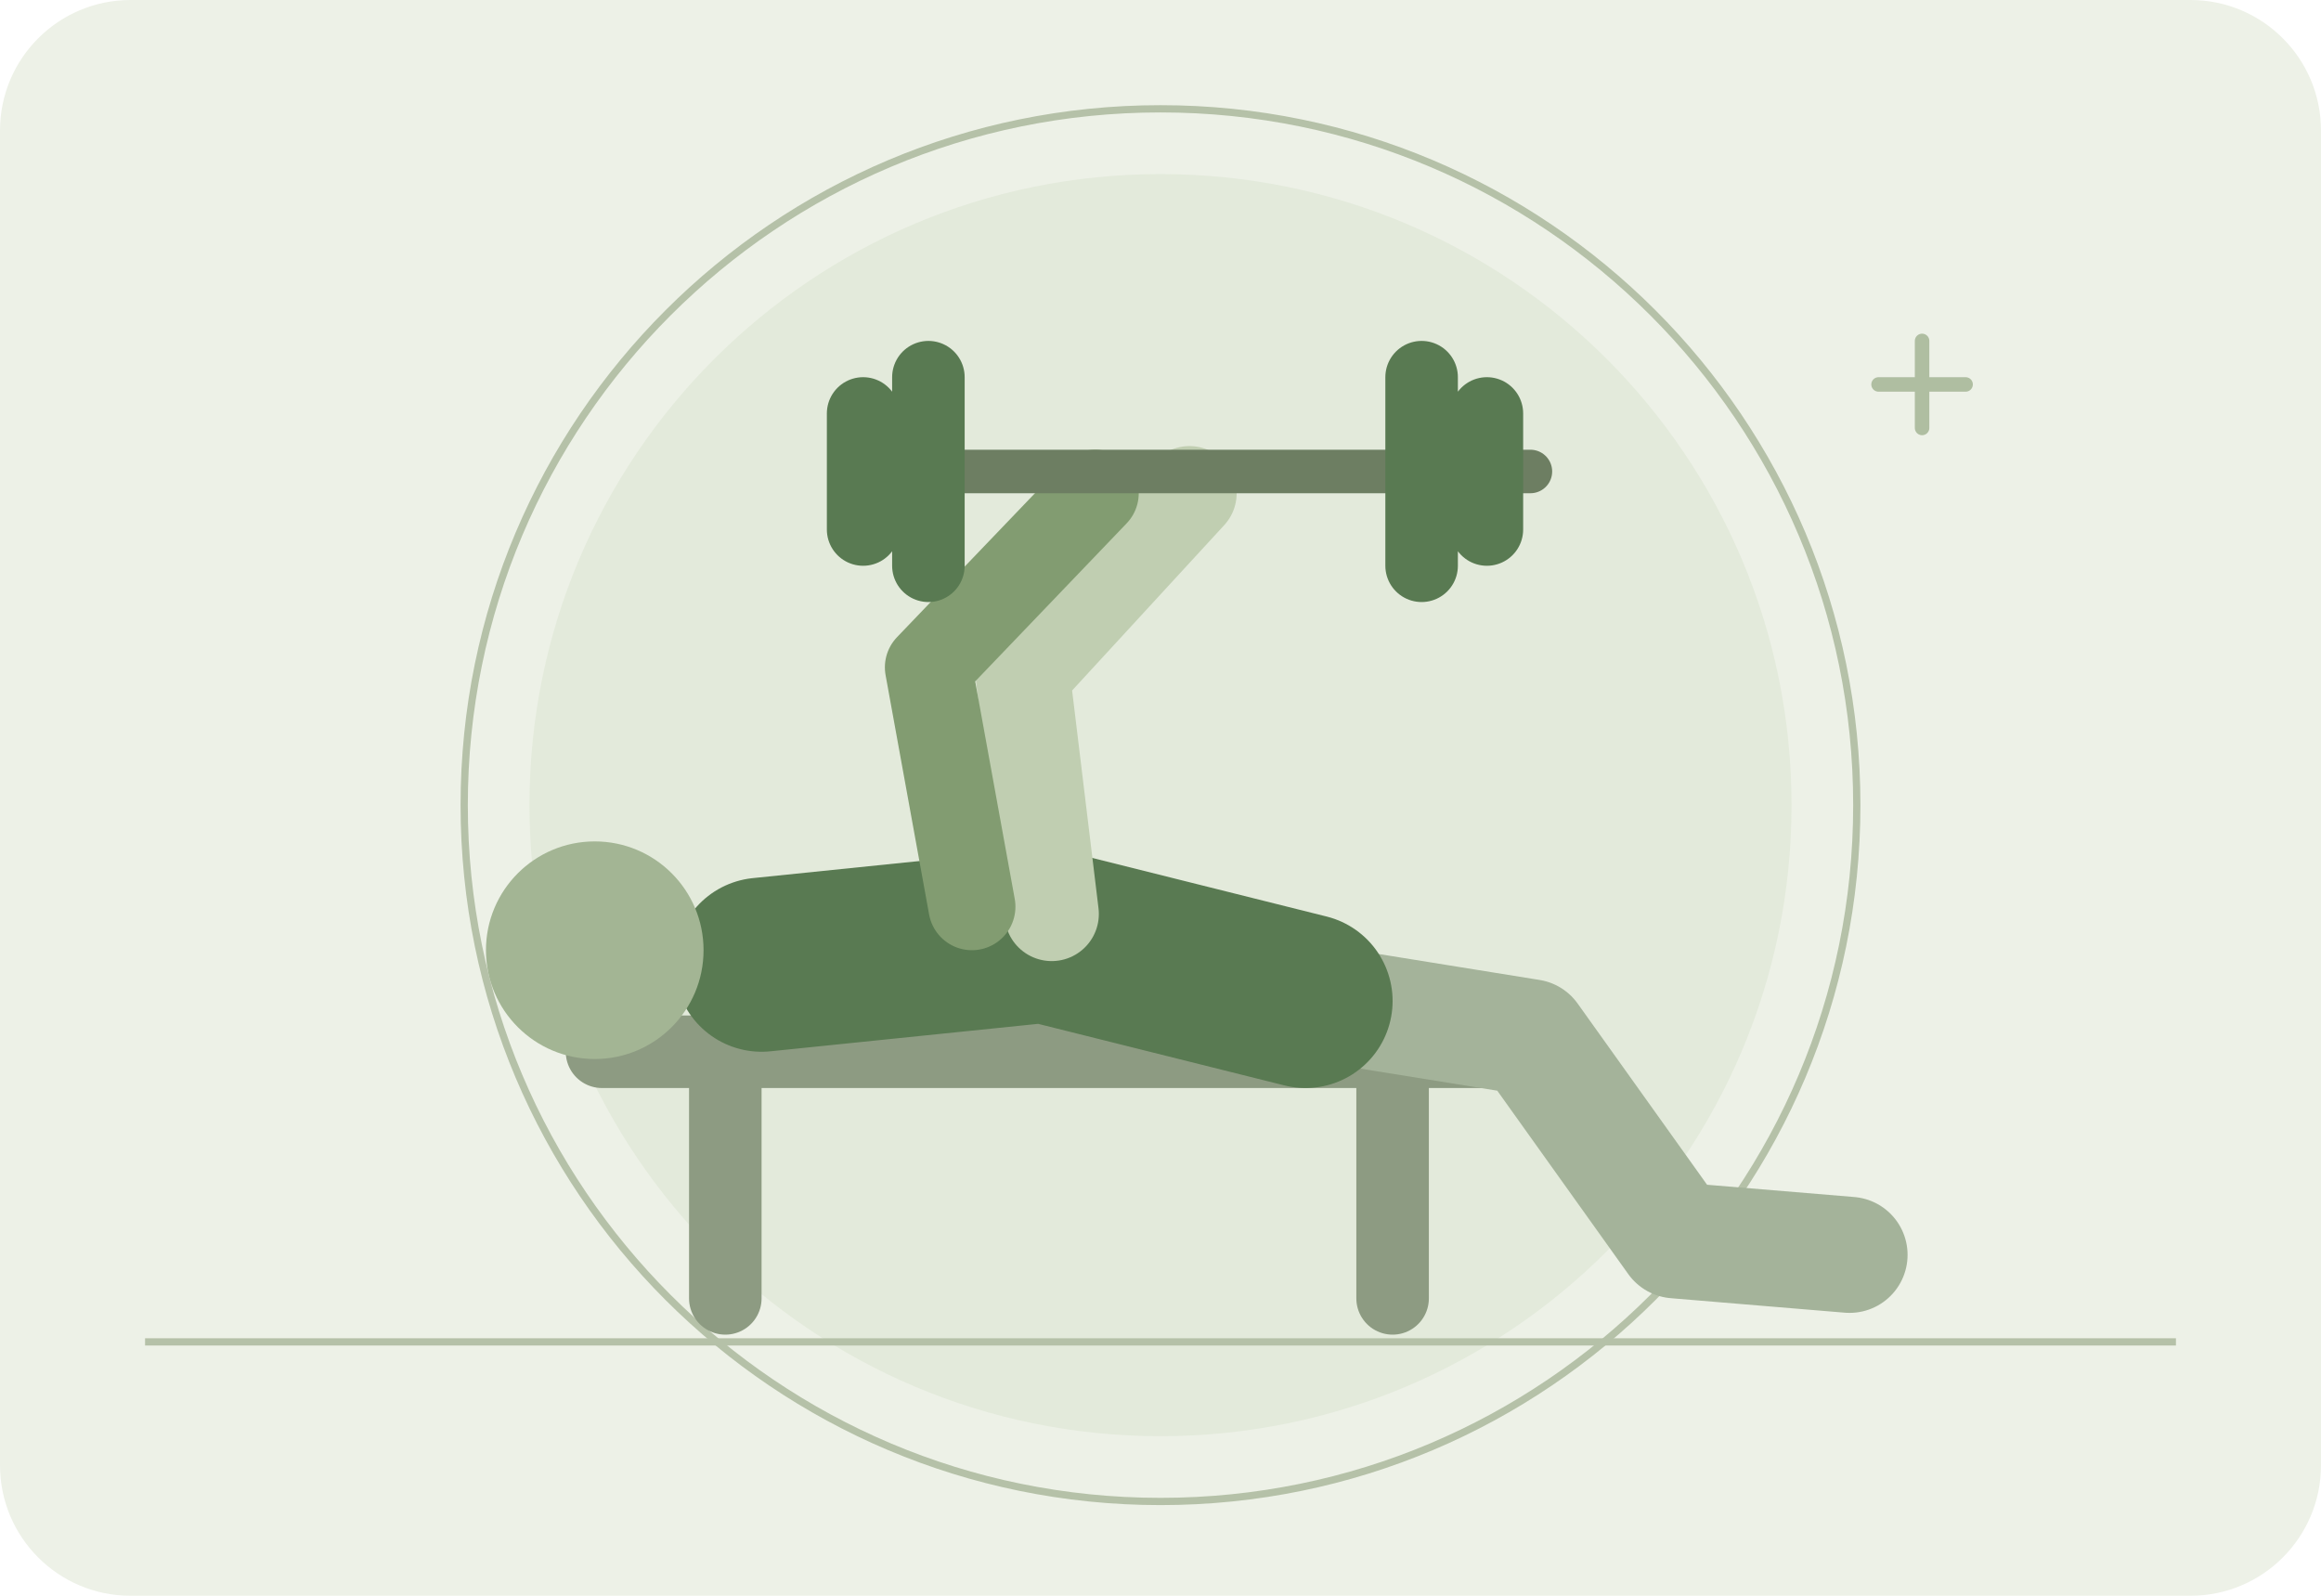
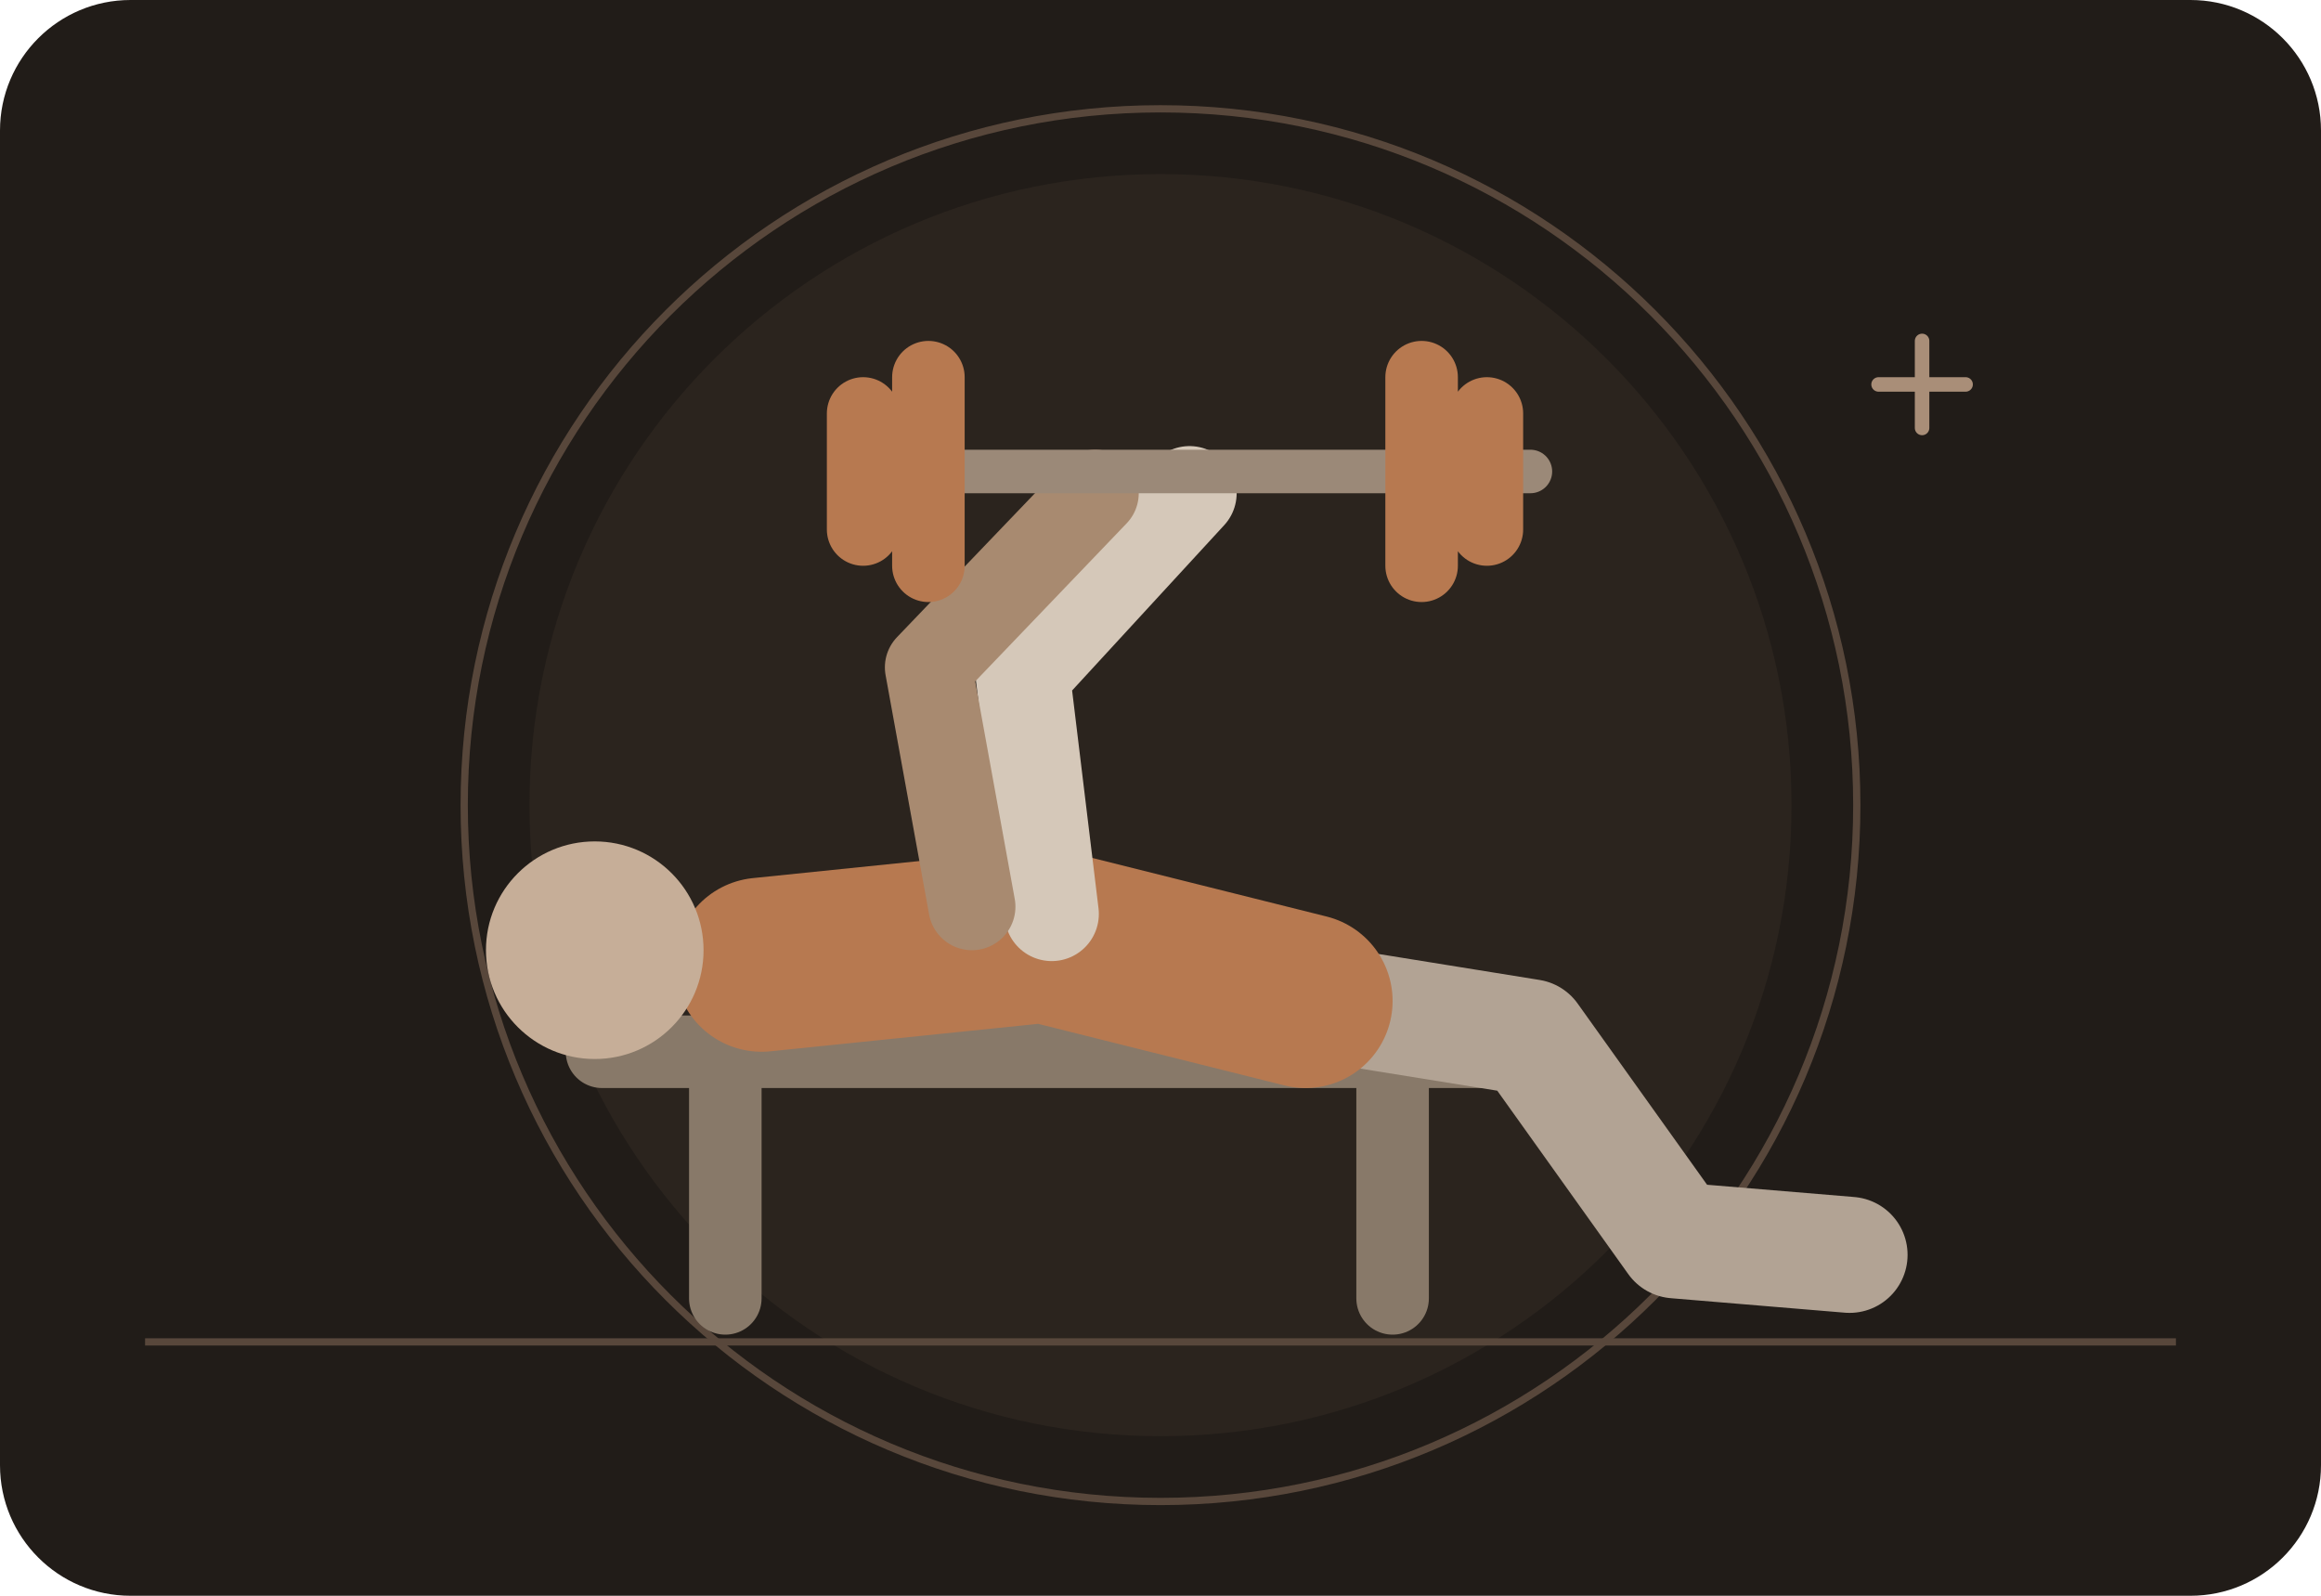
<svg xmlns="http://www.w3.org/2000/svg" width="320" height="220" viewBox="0 0 320 220">
-   <rect width="320" height="220" rx="18" fill="#edf1e7" />
-   <circle cx="160" cy="111" r="87" fill="#e3eadb" />
-   <g fill="none" stroke="#b5c1a8" stroke-width="1">
+   <rect width="320" height="220" rx="18" fill="#211c18" />
+   <circle cx="160" cy="111" r="87" fill="#2b241e" />
+   <g fill="none" stroke="#58473b" stroke-width="1">
    <circle cx="160" cy="111" r="96" />
    <path d="M20 185h280" />
  </g>
  <g stroke-linecap="round" stroke-linejoin="round">
-     <path d="M83 145h128M100 150v29m92-29v29" stroke="#8d9b82" stroke-width="10" />
-     <path d="M180 138l31 5 20 28 24 2" fill="none" stroke="#a4b39a" stroke-width="16" />
-     <path d="M105 133l39-4 36 9" stroke="#597a52" stroke-width="24" fill="none" />
-     <path d="M145 126l-4-33 23-25" fill="none" stroke="#c0ceb1" stroke-width="13" />
-     <path d="M134 125l-6-33 23-24" fill="none" stroke="#829c71" stroke-width="12" />
-     <circle cx="82" cy="131" r="15" fill="#a3b594" />
-     <path d="M120 65h91" stroke="#6d7e62" stroke-width="6" />
-     <path d="M128 52v26m-9-21v16m77-21v26m9-21v16" stroke="#597a52" stroke-width="10" />
-     <path d="M265 47v12m-6-6h12" stroke="#afbea1" stroke-width="2" />
+     <path d="M83 145h128M100 150v29m92-29v29" stroke="#887969" stroke-width="10" />
+     <path d="M180 138l31 5 20 28 24 2" fill="none" stroke="#b2a394" stroke-width="16" />
+     <path d="M105 133l39-4 36 9" stroke="#b77950" stroke-width="24" fill="none" />
+     <path d="M145 126l-4-33 23-25" fill="none" stroke="#d5c8b9" stroke-width="13" />
+     <path d="M134 125l-6-33 23-24" fill="none" stroke="#a88a70" stroke-width="12" />
+     <circle cx="82" cy="131" r="15" fill="#c6ae98" />
+     <path d="M120 65h91" stroke="#9b8978" stroke-width="6" />
+     <path d="M128 52v26m-9-21v16m77-21v26m9-21v16" stroke="#b77950" stroke-width="10" />
+     <path d="M265 47v12m-6-6h12" stroke="#a98e78" stroke-width="2" />
  </g>
</svg>
